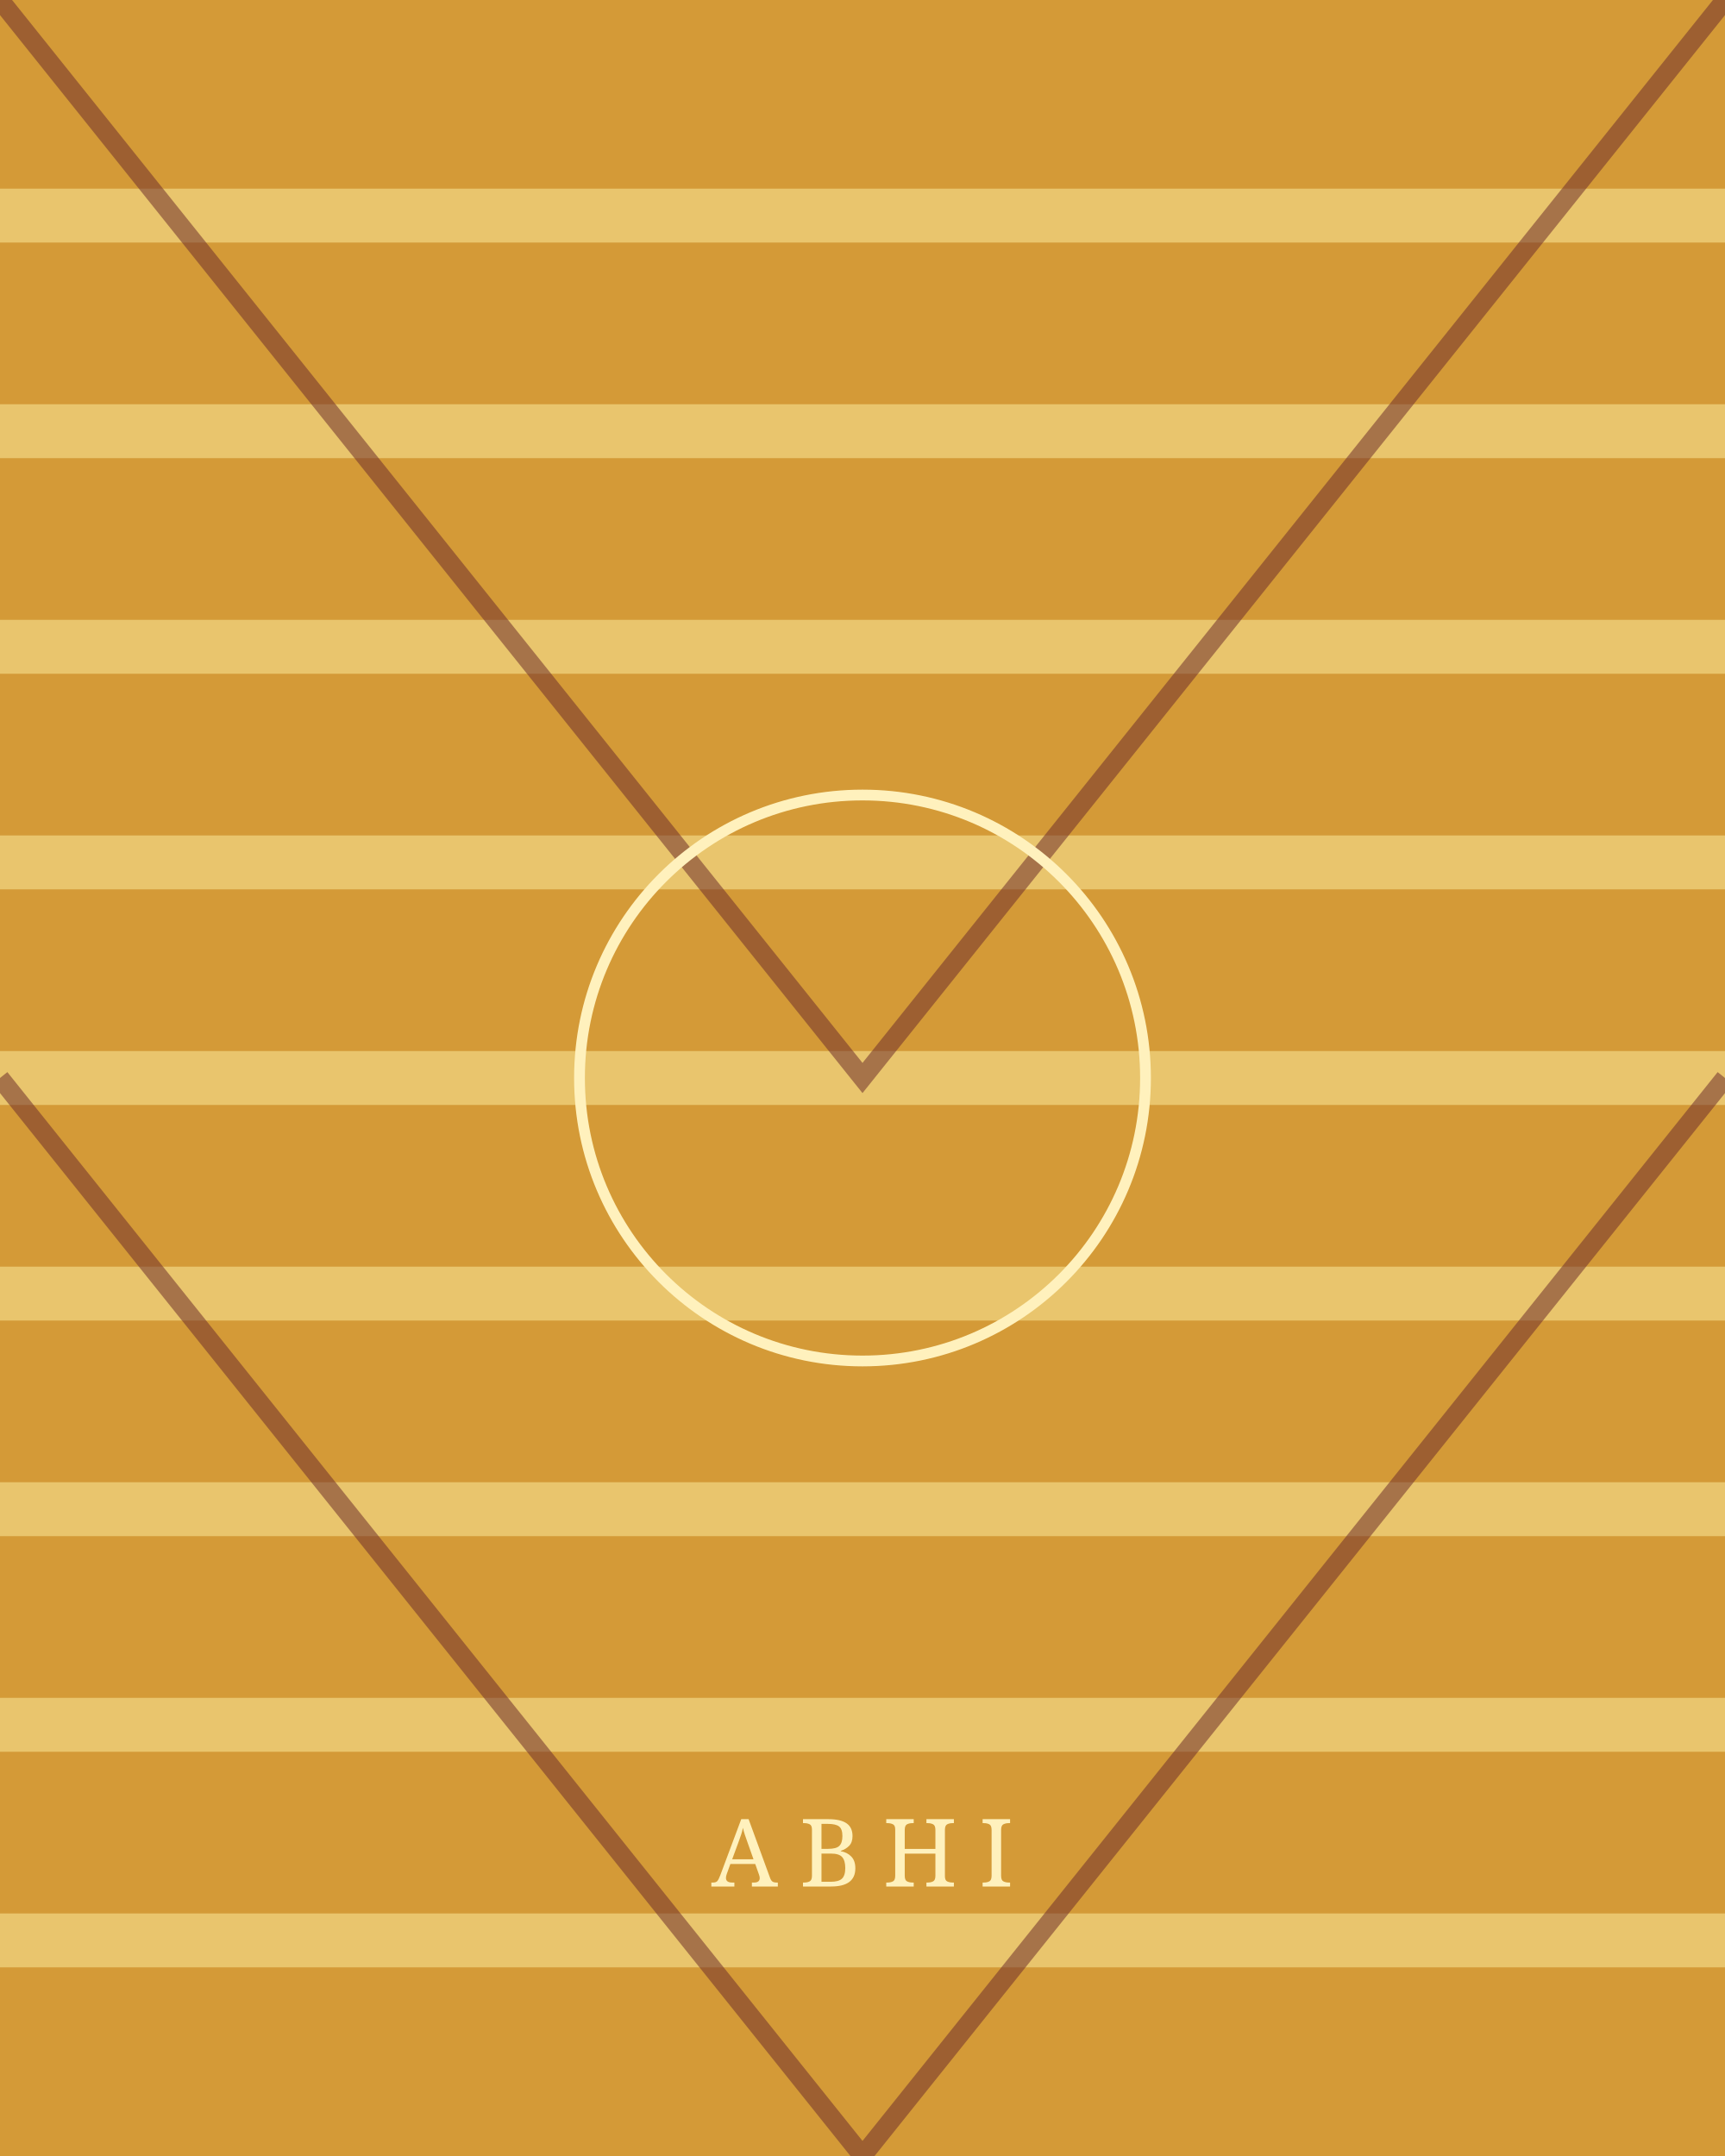
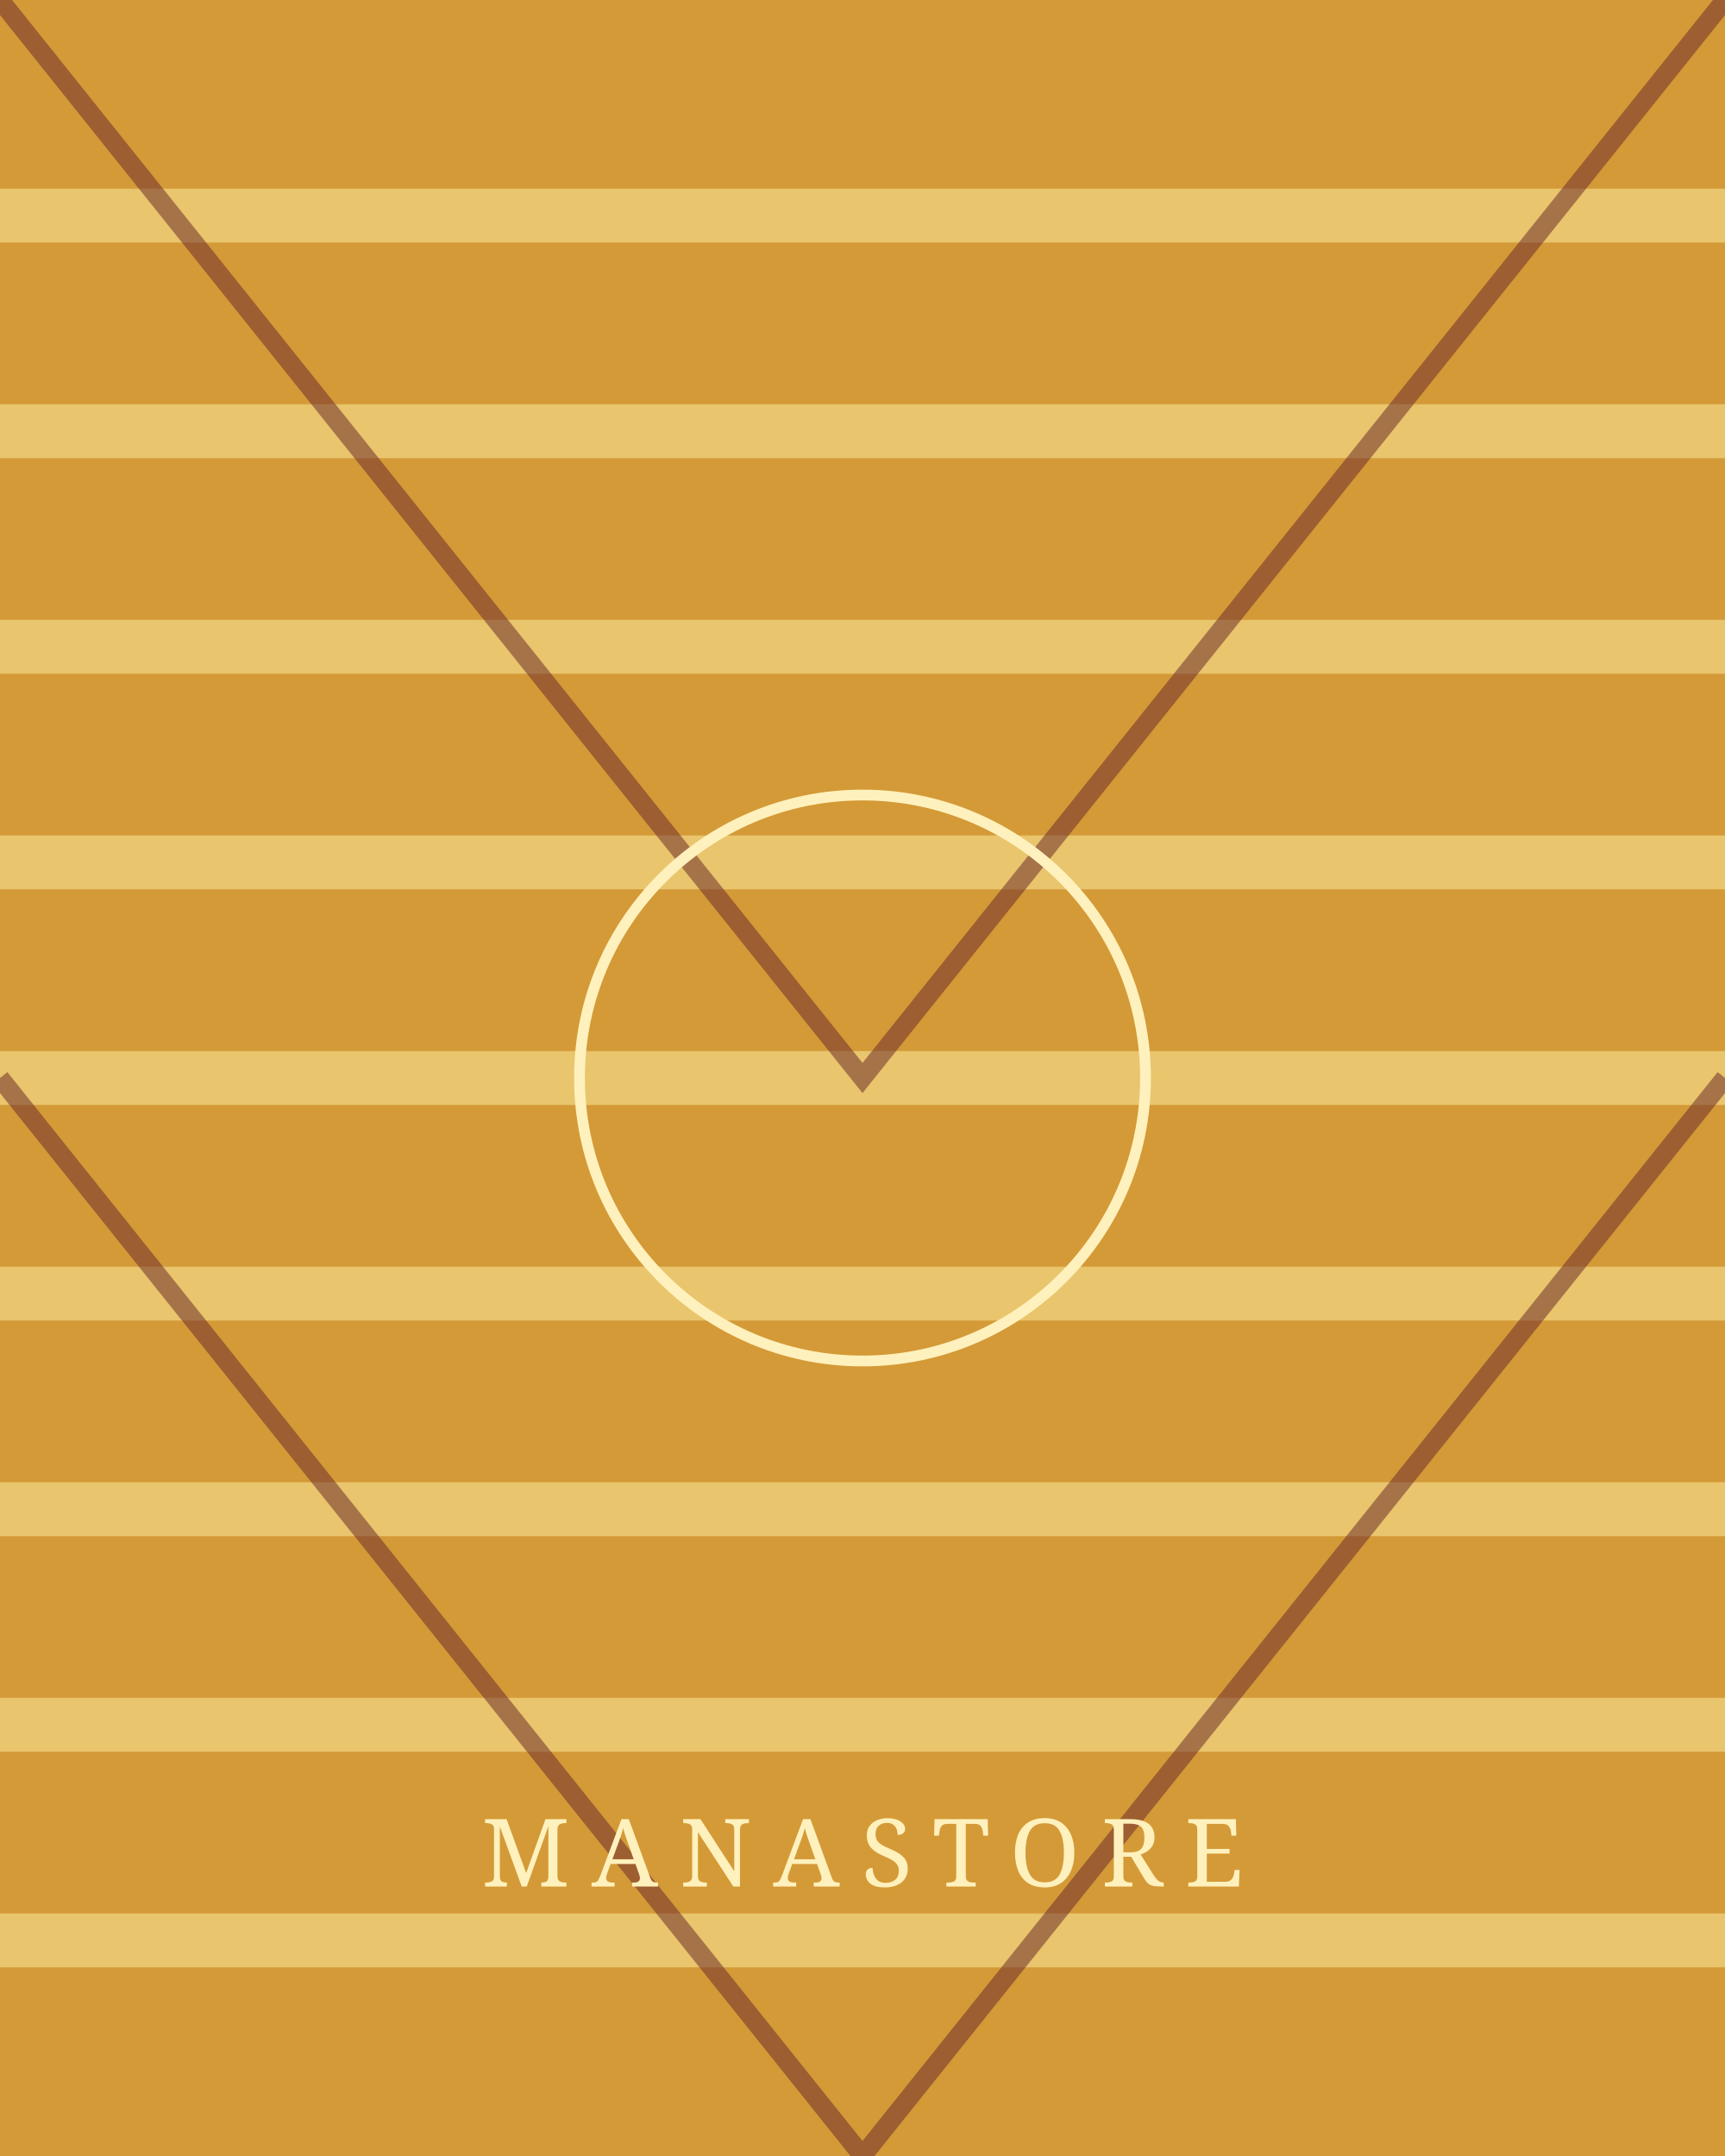
<svg xmlns="http://www.w3.org/2000/svg" viewBox="0 0 640 800">
  <rect width="640" height="800" fill="#d49a37" />
  <path d="M0 80h640M0 160h640M0 240h640M0 320h640M0 400h640M0 480h640M0 560h640M0 640h640M0 720h640" stroke="#f4db8a" stroke-width="20" opacity=".65" />
  <path d="M0 0l320 400L640 0M0 400l320 400 320-400" fill="none" stroke="#6f302c" stroke-width="7" opacity=".55" />
  <circle cx="320" cy="400" r="105" fill="none" stroke="#fff1bd" stroke-width="4" />
-   <text x="320" y="700" fill="#fff1bd" text-anchor="middle" font-family="Georgia" font-size="35" letter-spacing="8">ABHI</text>
+   <text x="320" y="700" fill="#fff1bd" text-anchor="middle" font-family="Georgia" font-size="35" letter-spacing="8">MANASTORE</text>
</svg>
